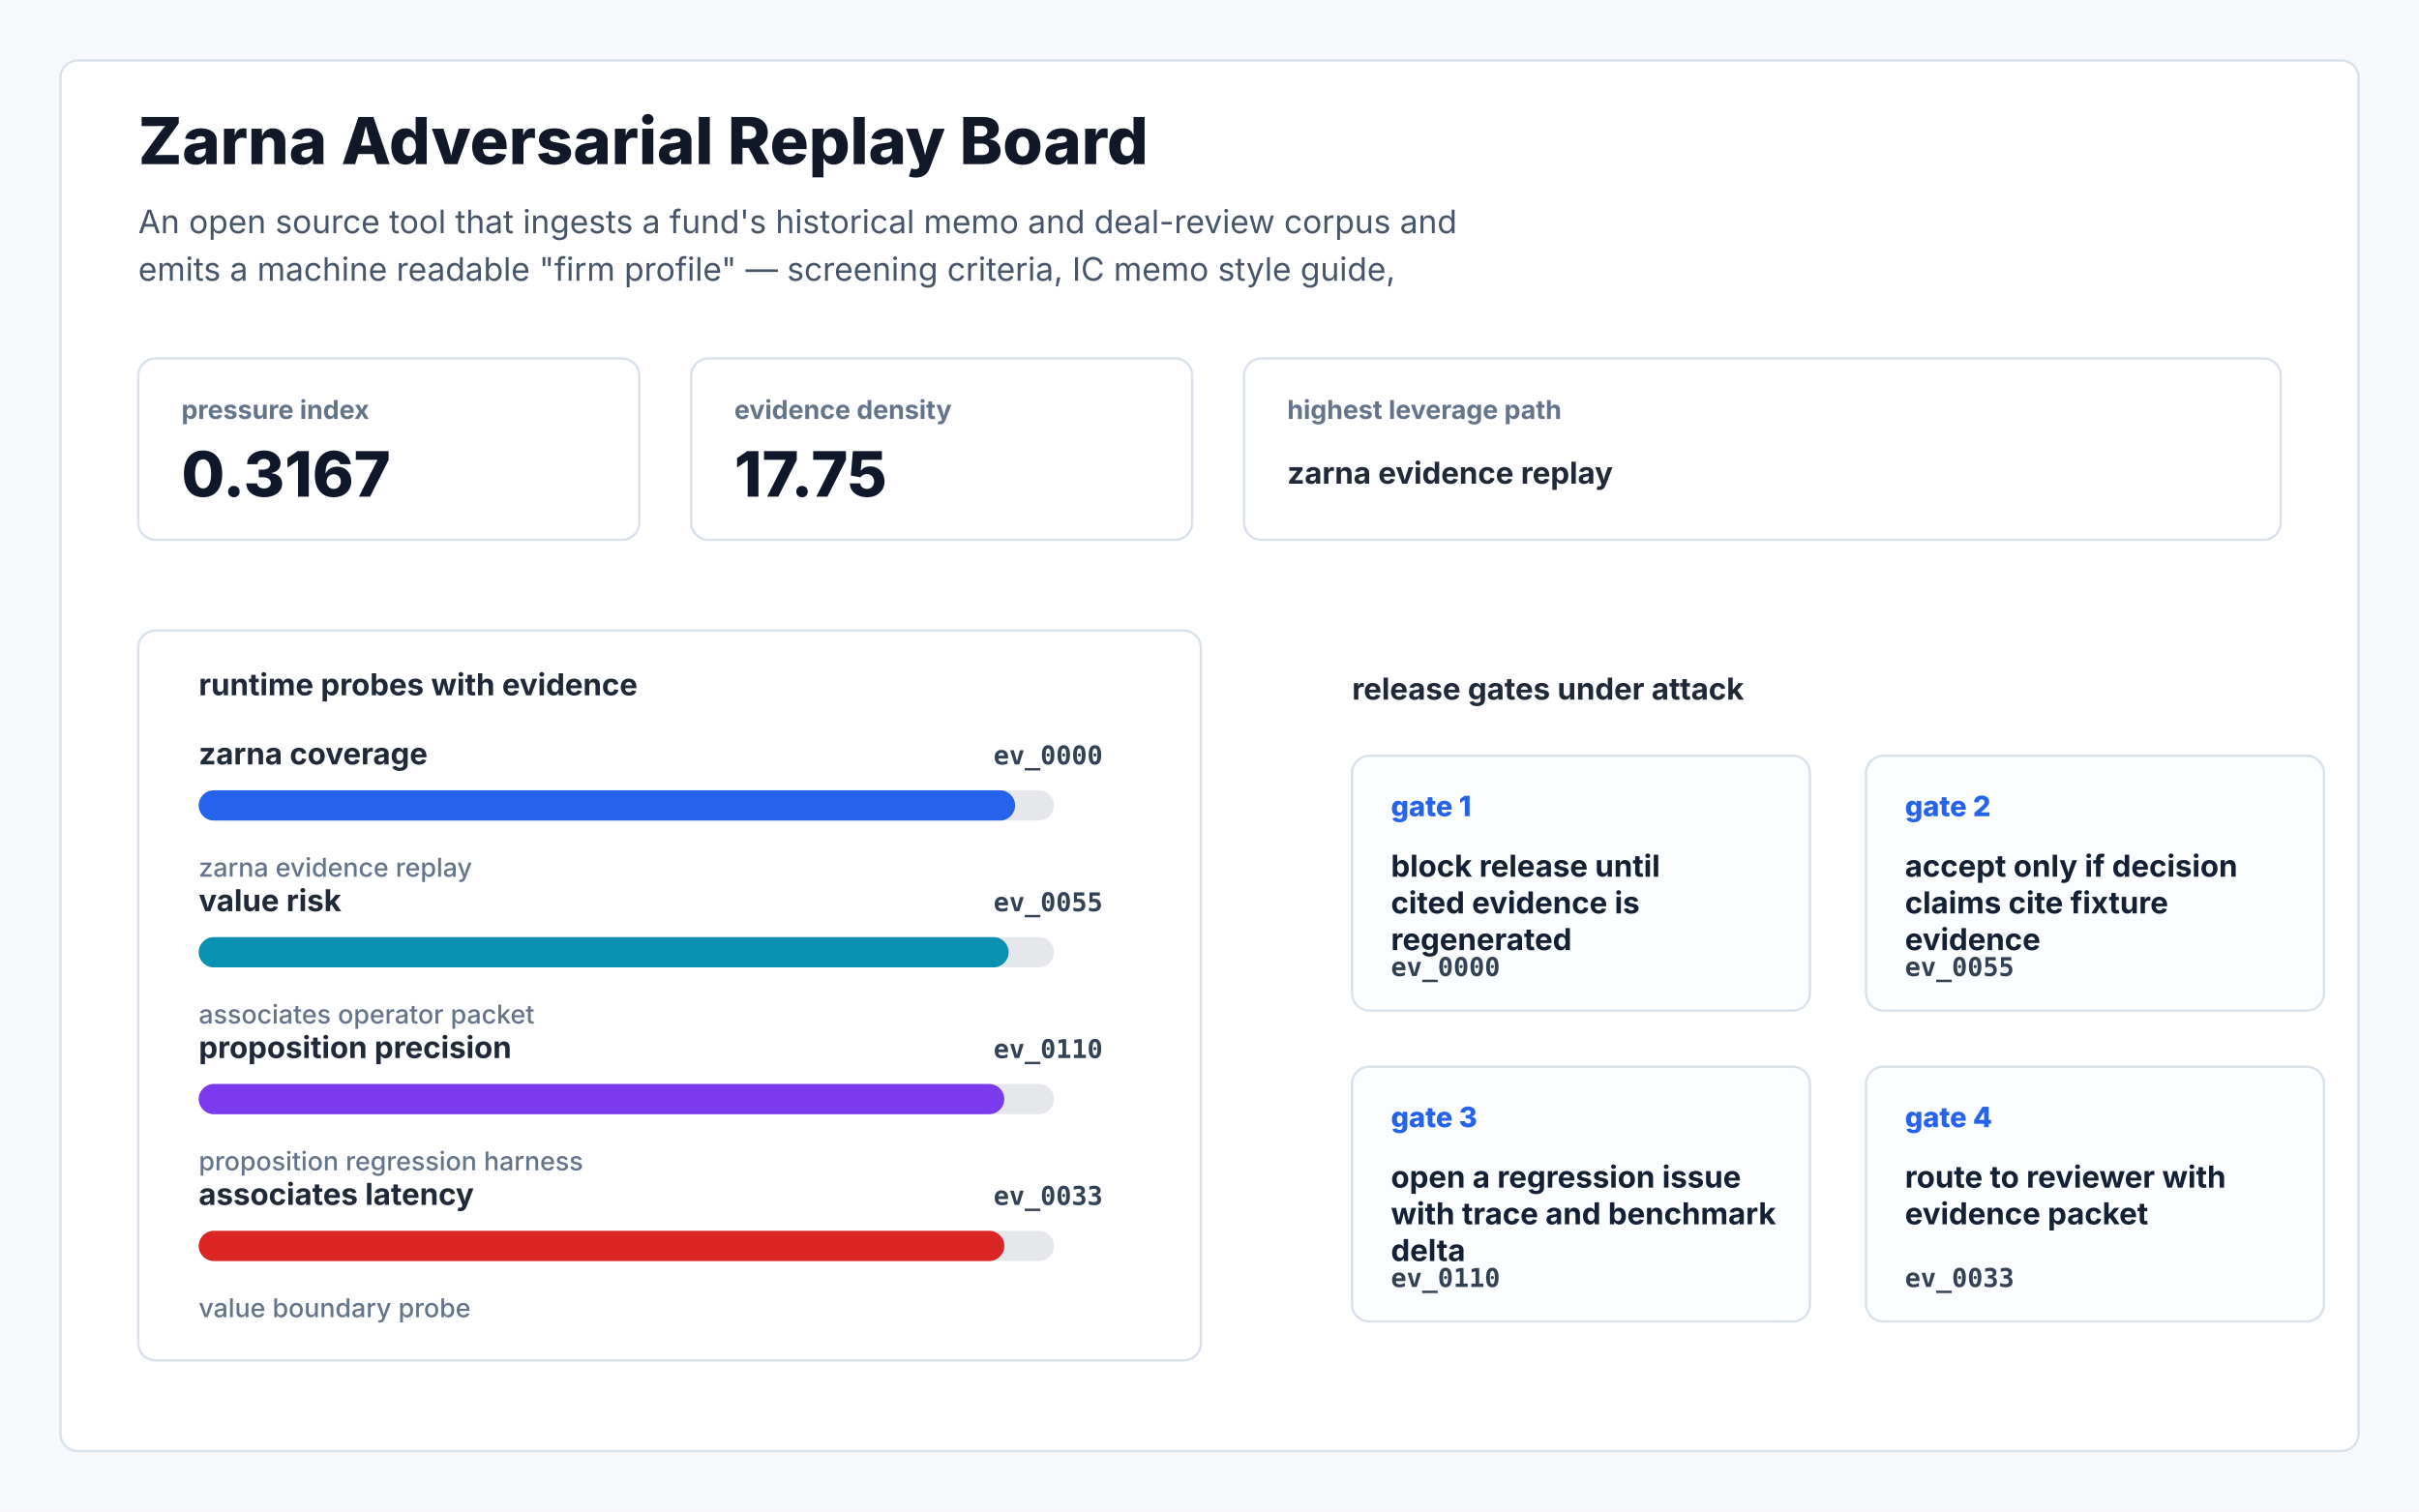
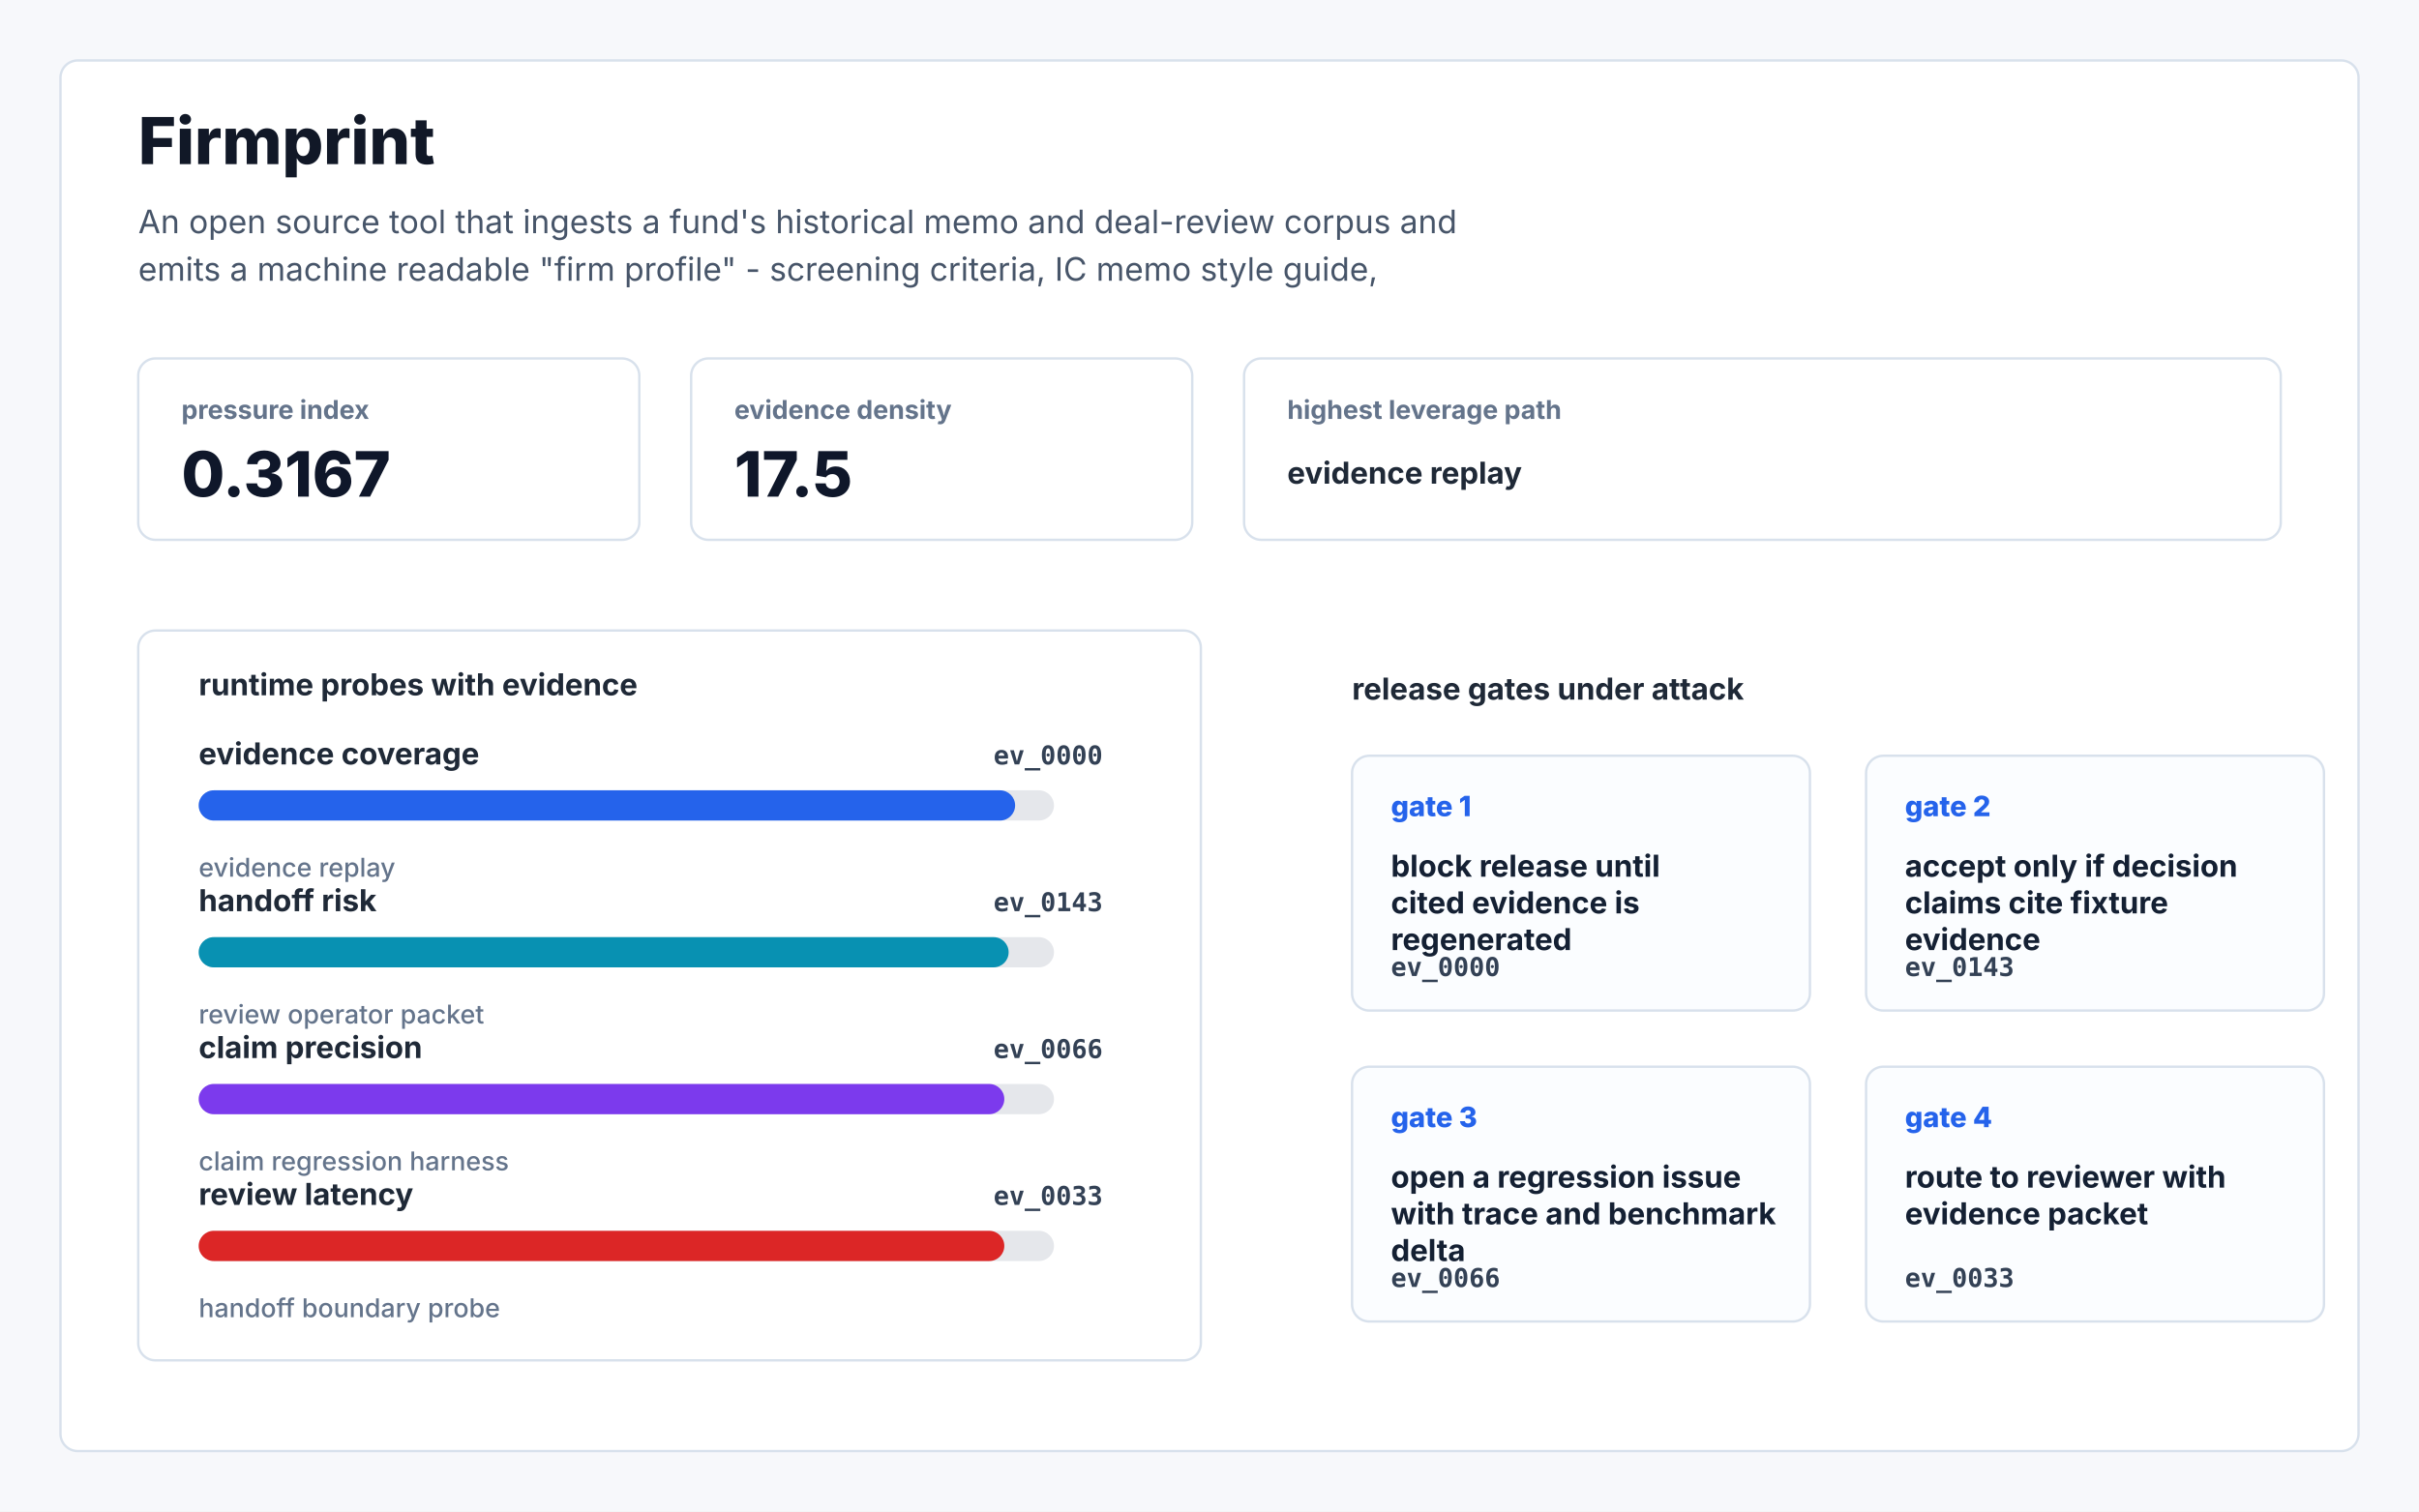
- <svg xmlns="http://www.w3.org/2000/svg" width="1120" height="700" viewBox="0 0 1120 700" role="img" aria-label="Zarna visual evidence dashboard">
+ <svg xmlns="http://www.w3.org/2000/svg" width="1120" height="700" viewBox="0 0 1120 700" role="img" aria-label="Firmprint visual evidence dashboard">
  <defs>
    <style>
      .bg { fill:#f7f8fb; }
      .panel { fill:#ffffff; stroke:#d8e1ec; stroke-width:1.1; }
      .card { fill:#ffffff; stroke:#d8e1ec; stroke-width:1.1; }
      .actioncard { fill:#fbfdff; stroke:#d8e1ec; stroke-width:1.1; }
      .title { font:760 30px -apple-system,BlinkMacSystemFont,"Segoe UI",sans-serif; fill:#111827; }
      .sub { font:420 15px -apple-system,BlinkMacSystemFont,"Segoe UI",sans-serif; fill:#475569; }
      .label { font:700 14px -apple-system,BlinkMacSystemFont,"Segoe UI",sans-serif; fill:#1f2937; }
      .caption { font:500 12px -apple-system,BlinkMacSystemFont,"Segoe UI",sans-serif; fill:#64748b; }
      .small { font:650 12px -apple-system,BlinkMacSystemFont,"Segoe UI",sans-serif; fill:#64748b; }
      .metric { font:780 29px -apple-system,BlinkMacSystemFont,"Segoe UI",sans-serif; fill:#0f172a; }
      .rank { font:760 13px -apple-system,BlinkMacSystemFont,"Segoe UI",sans-serif; fill:#2563eb; }
      .cardtext { font:650 14px -apple-system,BlinkMacSystemFont,"Segoe UI",sans-serif; fill:#142033; }
      .mono { font:700 12px ui-monospace,SFMono-Regular,Menlo,monospace; fill:#334155; }
    </style>
  </defs>
  <rect class="bg" width="1120" height="700" />
  <rect class="panel" x="28" y="28" width="1064" height="644" rx="8" />
-   <text class="title" x="64" y="76">Zarna Adversarial Replay Board</text>
+   <text class="title" x="64" y="76">Firmprint</text>
  <text class="sub" x="64" y="108">
    <tspan x="64" dy="0">An open source tool that ingests a fund's historical memo and deal-review corpus and</tspan>
-     <tspan x="64" dy="22">emits a machine readable "firm profile" — screening criteria, IC memo style guide,</tspan>
+     <tspan x="64" dy="22">emits a machine readable "firm profile" - screening criteria, IC memo style guide,</tspan>
  </text>
  <rect class="card" x="64" y="166" width="232" height="84" rx="8" />
  <text class="small" x="84" y="194">pressure index</text>
  <text class="metric" x="84" y="230">0.3167</text>
  <rect class="card" x="320" y="166" width="232" height="84" rx="8" />
  <text class="small" x="340" y="194">evidence density</text>
-   <text class="metric" x="340" y="230">17.75</text>
+   <text class="metric" x="340" y="230">17.5</text>
  <rect class="card" x="576" y="166" width="480" height="84" rx="8" />
  <text class="small" x="596" y="194">highest leverage path</text>
  <text class="label" x="596" y="224">
-     <tspan x="596" dy="0">zarna evidence replay</tspan>
+     <tspan x="596" dy="0">evidence replay</tspan>
  </text>
  <rect class="card" x="64" y="292" width="492" height="338" rx="8" />
  <text class="label" x="92" y="322">runtime probes with evidence</text>
-   <text x="92" y="354" class="label">zarna coverage</text>
+   <text x="92" y="354" class="label">evidence coverage</text>
  <text x="460" y="354" class="mono">ev_0000</text>
  <rect x="92" y="366" width="396" height="14" rx="7" fill="#e5e7eb" />
  <rect x="92" y="366" width="378" height="14" rx="7" fill="#2563eb" />
-   <text x="92" y="406" class="caption">zarna evidence replay</text>
-   <text x="92" y="422" class="label">value risk</text>
-   <text x="460" y="422" class="mono">ev_0055</text>
+   <text x="92" y="406" class="caption">evidence replay</text>
+   <text x="92" y="422" class="label">handoff risk</text>
+   <text x="460" y="422" class="mono">ev_0143</text>
  <rect x="92" y="434" width="396" height="14" rx="7" fill="#e5e7eb" />
  <rect x="92" y="434" width="375" height="14" rx="7" fill="#0891b2" />
-   <text x="92" y="474" class="caption">associates operator packet</text>
-   <text x="92" y="490" class="label">proposition precision</text>
-   <text x="460" y="490" class="mono">ev_0110</text>
+   <text x="92" y="474" class="caption">review operator packet</text>
+   <text x="92" y="490" class="label">claim precision</text>
+   <text x="460" y="490" class="mono">ev_0066</text>
  <rect x="92" y="502" width="396" height="14" rx="7" fill="#e5e7eb" />
  <rect x="92" y="502" width="373" height="14" rx="7" fill="#7c3aed" />
-   <text x="92" y="542" class="caption">proposition regression harness</text>
-   <text x="92" y="558" class="label">associates latency</text>
+   <text x="92" y="542" class="caption">claim regression harness</text>
+   <text x="92" y="558" class="label">review latency</text>
  <text x="460" y="558" class="mono">ev_0033</text>
  <rect x="92" y="570" width="396" height="14" rx="7" fill="#e5e7eb" />
  <rect x="92" y="570" width="373" height="14" rx="7" fill="#dc2626" />
-   <text x="92" y="610" class="caption">value boundary probe</text>
+   <text x="92" y="610" class="caption">handoff boundary probe</text>
  <text class="label" x="626" y="324">release gates under attack</text>
  <rect class="actioncard" x="626" y="350" width="212" height="118" rx="8" />
  <text class="rank" x="644" y="378">gate 1</text>
  <text class="cardtext" x="644" y="406">
    <tspan x="644" dy="0">block release until</tspan>
    <tspan x="644" dy="17">cited evidence is</tspan>
    <tspan x="644" dy="17">regenerated</tspan>
  </text>
  <text class="mono" x="644" y="452">ev_0000</text>
  <rect class="actioncard" x="864" y="350" width="212" height="118" rx="8" />
  <text class="rank" x="882" y="378">gate 2</text>
  <text class="cardtext" x="882" y="406">
    <tspan x="882" dy="0">accept only if decision</tspan>
    <tspan x="882" dy="17">claims cite fixture</tspan>
    <tspan x="882" dy="17">evidence</tspan>
  </text>
-   <text class="mono" x="882" y="452">ev_0055</text>
+   <text class="mono" x="882" y="452">ev_0143</text>
  <rect class="actioncard" x="626" y="494" width="212" height="118" rx="8" />
  <text class="rank" x="644" y="522">gate 3</text>
  <text class="cardtext" x="644" y="550">
    <tspan x="644" dy="0">open a regression issue</tspan>
    <tspan x="644" dy="17">with trace and benchmark</tspan>
    <tspan x="644" dy="17">delta</tspan>
  </text>
-   <text class="mono" x="644" y="596">ev_0110</text>
+   <text class="mono" x="644" y="596">ev_0066</text>
  <rect class="actioncard" x="864" y="494" width="212" height="118" rx="8" />
  <text class="rank" x="882" y="522">gate 4</text>
  <text class="cardtext" x="882" y="550">
    <tspan x="882" dy="0">route to reviewer with</tspan>
    <tspan x="882" dy="17">evidence packet</tspan>
  </text>
  <text class="mono" x="882" y="596">ev_0033</text>
</svg>
